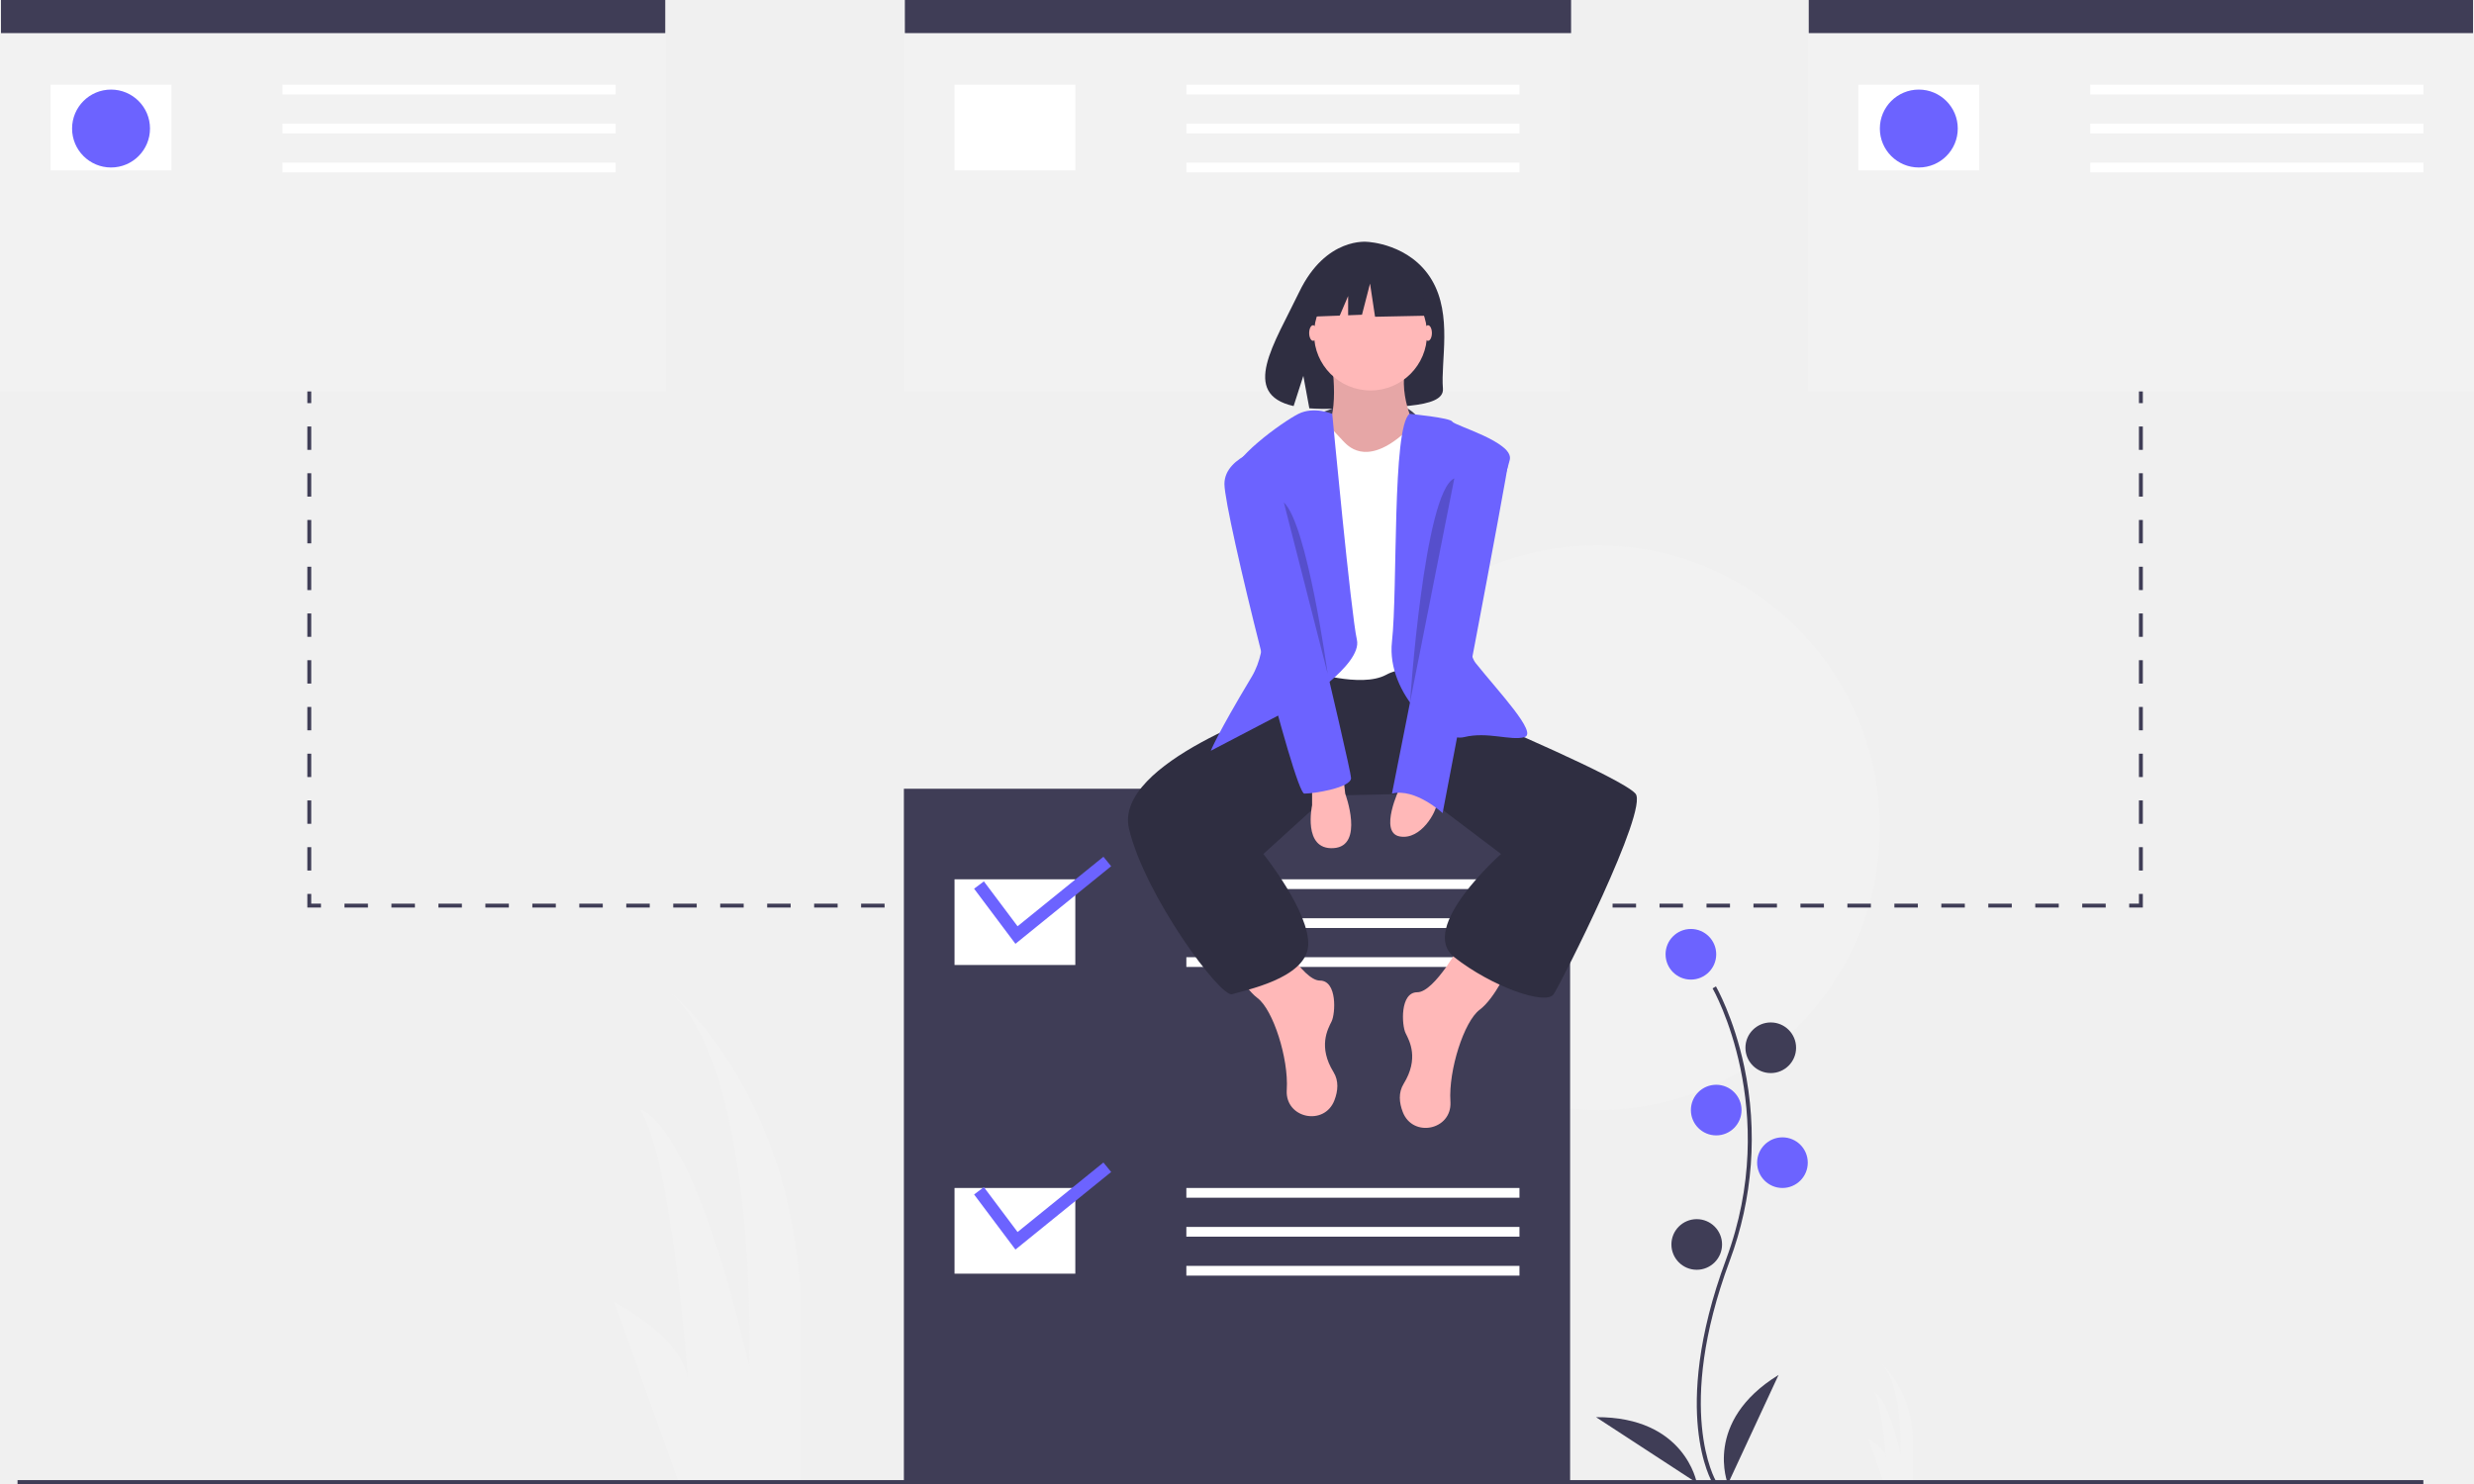
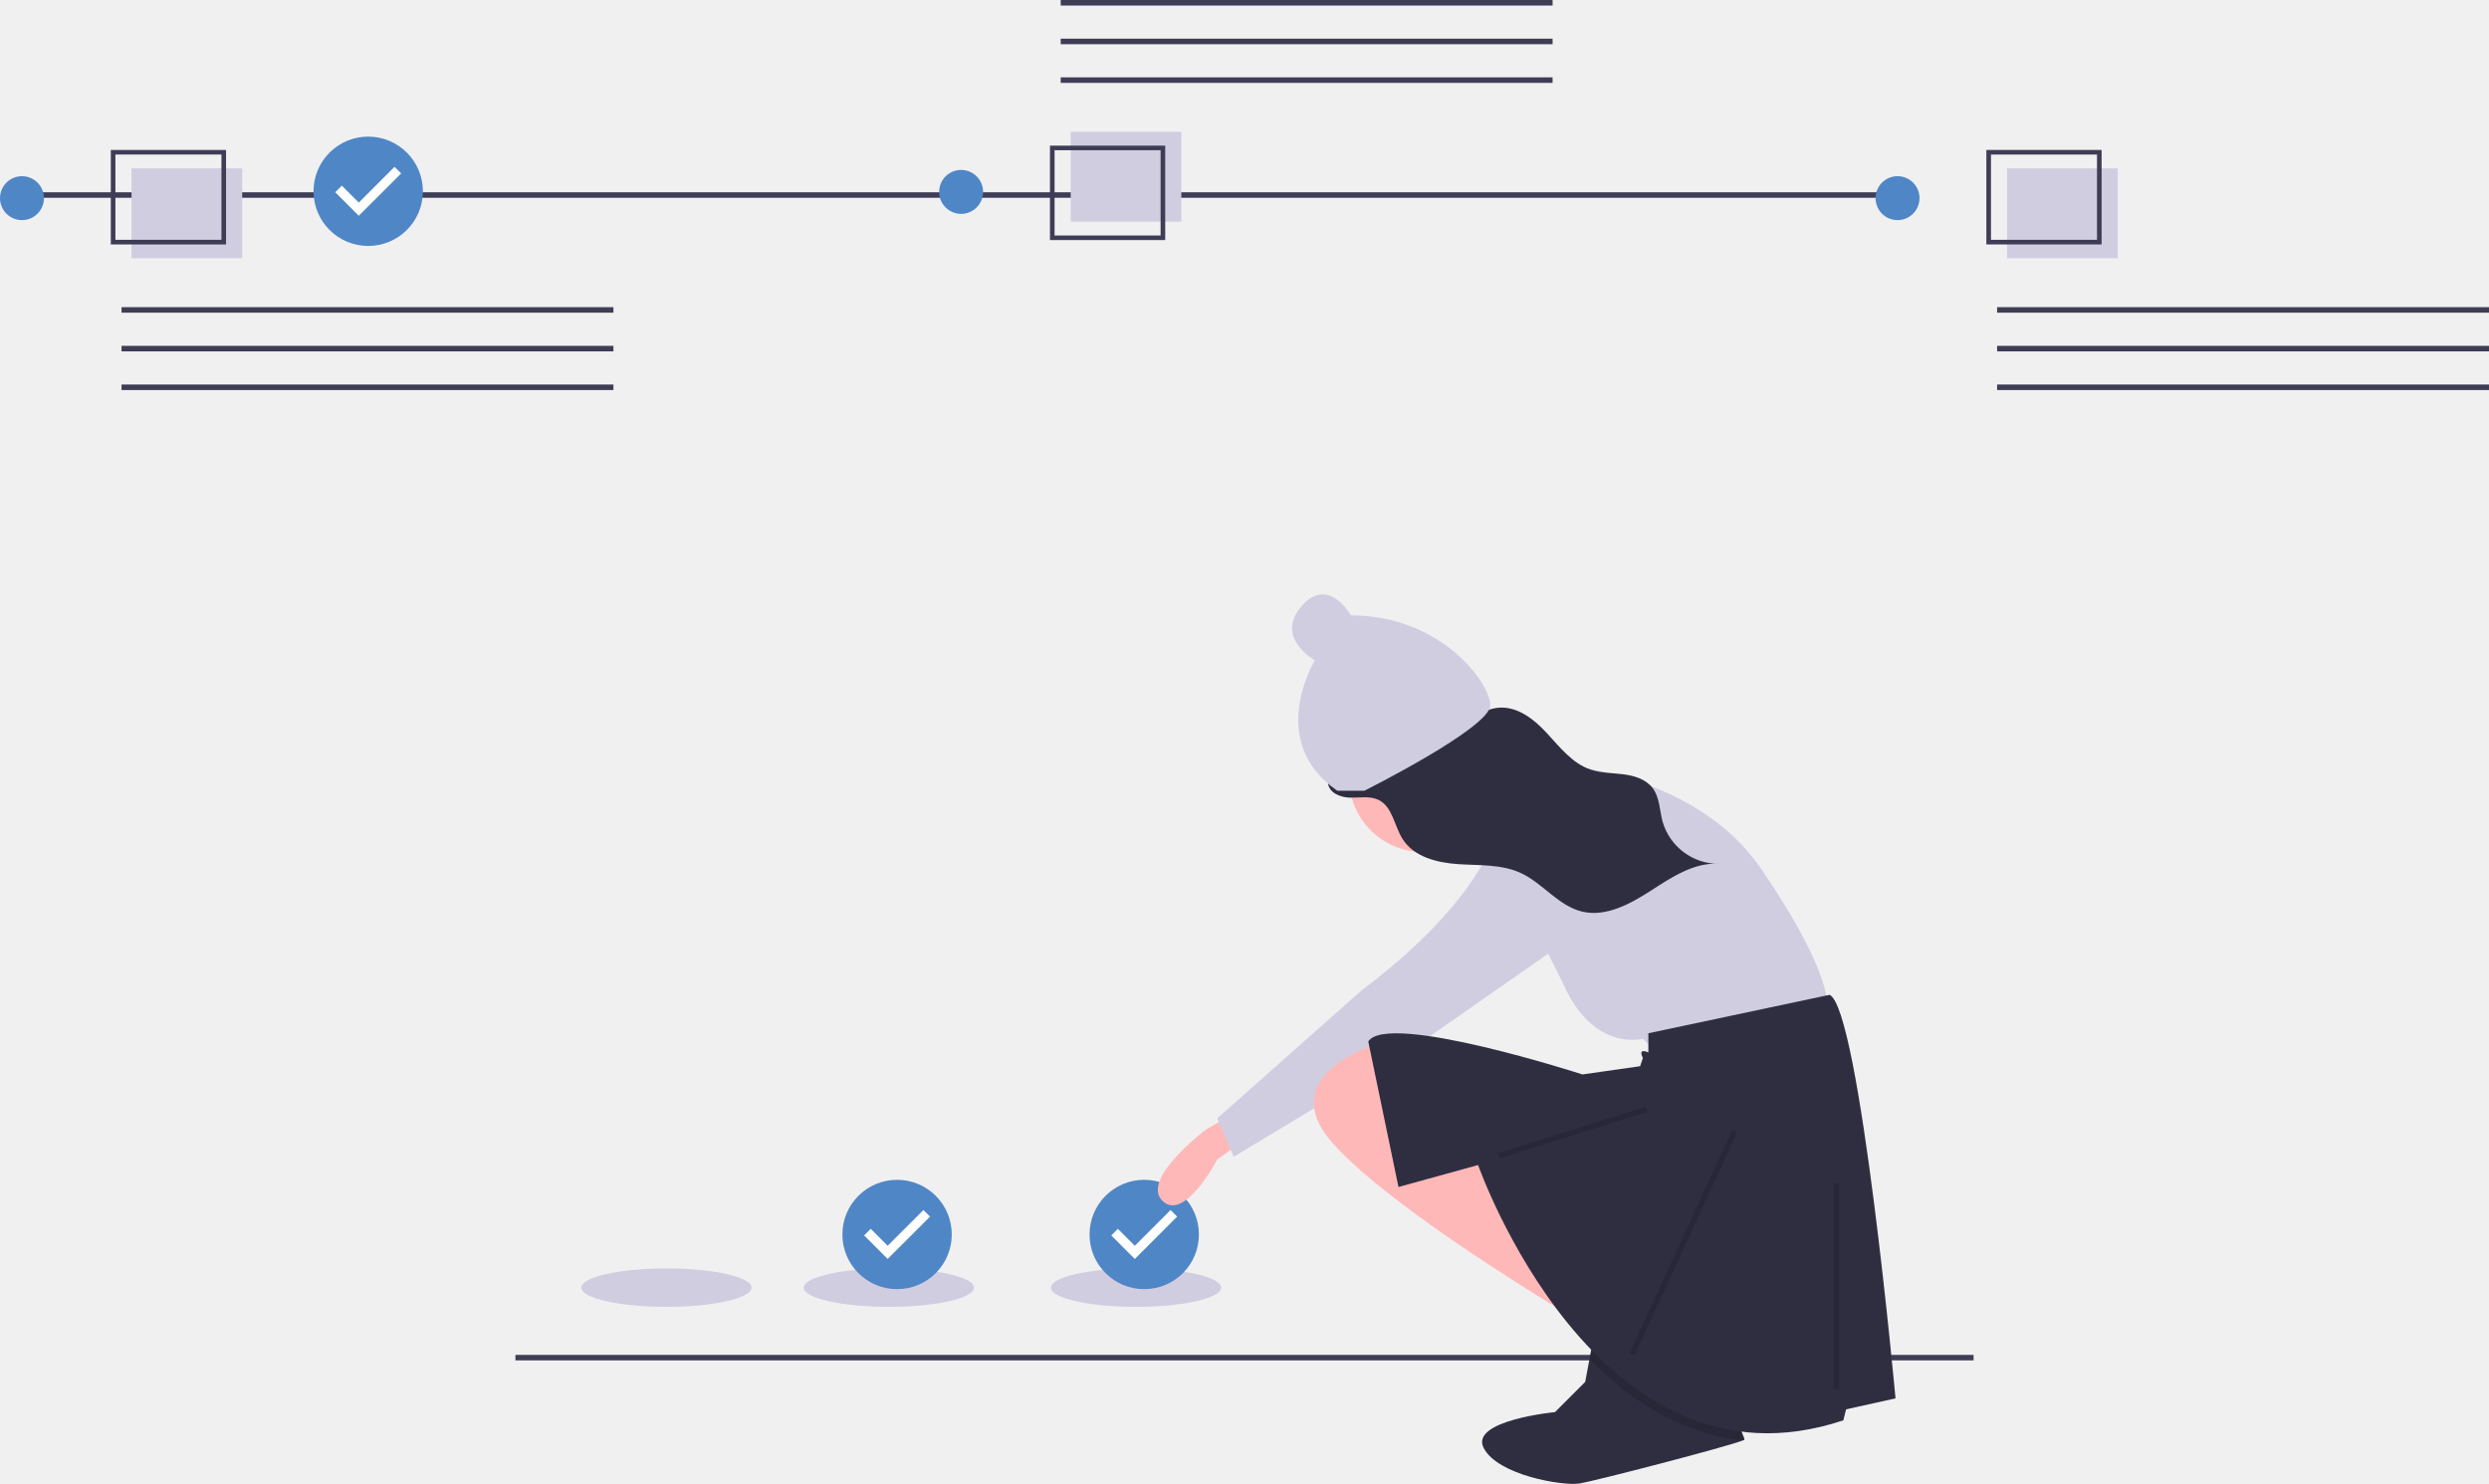
- <svg xmlns="http://www.w3.org/2000/svg" id="b07e7c8b-ffb9-458f-9d0a-e368c1cfe139" data-name="Layer 1" width="1020" height="612" viewBox="0 0 1020 612">
-   <path d="M569.759,855.197l-26.492-74.178s29.142,14.571,30.466,33.115c0,0-6.623-92.723-19.869-112.592,0,0,21.194,2.649,45.037,105.969,0,0,3.974-119.215-31.791-153.655,0,0,49.011,39.738,52.985,125.838v75.503Z" transform="translate(-290 -244)" fill="#f2f2f2" />
-   <path d="M1066.59,855.197l-6.37-17.835s7.007,3.503,7.325,7.962c0,0-1.592-22.294-4.777-27.072,0,0,5.096.637,10.829,25.479,0,0,.955-28.664-7.644-36.945,0,0,11.784,9.555,12.74,30.257v18.154Z" transform="translate(-290 -244)" fill="#f2f2f2" />
-   <circle cx="658.583" cy="341.339" r="116.457" fill="#f2f2f2" />
-   <rect y="8.835" width="274.677" height="152.598" fill="#f2f2f2" />
-   <rect x="372.661" y="8.835" width="274.677" height="152.598" fill="#f2f2f2" />
-   <rect x="745.323" y="8.835" width="274.677" height="152.598" fill="#f2f2f2" />
-   <path d="M996.086,855.616c-.184-.301-4.53-7.558-6.037-22.626-1.382-13.825-.493-37.127,11.592-69.632,22.894-61.578-5.276-111.263-5.564-111.758l1.39-.806c.073.125,7.342,12.793,11.636,32.964a143.813,143.813,0,0,1-5.956,80.16c-22.855,61.473-5.864,90.574-5.689,90.861Z" transform="translate(-290 -244)" fill="#3f3d56" />
-   <circle cx="697.134" cy="393.543" r="10.441" fill="#6c63ff" />
-   <circle cx="730.063" cy="432.094" r="10.441" fill="#3f3d56" />
-   <circle cx="707.575" cy="457.795" r="10.441" fill="#6c63ff" />
-   <circle cx="734.882" cy="479.48" r="10.441" fill="#6c63ff" />
-   <circle cx="699.543" cy="513.213" r="10.441" fill="#3f3d56" />
-   <path d="M1002.394,856s-10.441-25.701,20.882-44.976Z" transform="translate(-290 -244)" fill="#3f3d56" />
-   <path d="M989.553,855.534s-4.752-27.331-41.53-27.096Z" transform="translate(-290 -244)" fill="#3f3d56" />
-   <rect x="0.402" width="273.874" height="13.654" fill="#3f3d56" />
-   <rect x="373.063" width="274.677" height="13.654" fill="#3f3d56" />
-   <rect x="745.724" width="273.874" height="13.654" fill="#3f3d56" />
-   <rect x="20.882" y="34.937" width="49.795" height="35.339" fill="#fff" />
-   <rect x="116.457" y="34.937" width="137.339" height="4.016" fill="#fff" />
-   <rect x="116.457" y="51" width="137.339" height="4.016" fill="#fff" />
-   <rect x="116.457" y="67.063" width="137.339" height="4.016" fill="#fff" />
-   <rect x="393.543" y="34.937" width="49.795" height="35.339" fill="#fff" />
-   <rect x="489.118" y="34.937" width="137.339" height="4.016" fill="#fff" />
-   <rect x="489.118" y="51" width="137.339" height="4.016" fill="#fff" />
-   <rect x="489.118" y="67.063" width="137.339" height="4.016" fill="#fff" />
-   <rect x="766.205" y="34.937" width="49.795" height="35.339" fill="#fff" />
-   <rect x="861.78" y="34.937" width="137.339" height="4.016" fill="#fff" />
-   <rect x="861.78" y="51" width="137.339" height="4.016" fill="#fff" />
-   <rect x="861.78" y="67.063" width="137.339" height="4.016" fill="#fff" />
-   <circle cx="45.78" cy="53.008" r="16.063" fill="#6c63ff" />
-   <circle cx="791.102" cy="53.008" r="16.063" fill="#6c63ff" />
-   <rect x="126.714" y="161.433" width="1.606" height="4.819" fill="#3f3d56" />
-   <path d="M418.32,603.008h-1.606v-9.638h1.606Zm0-19.276h-1.606v-9.638h1.606Zm0-19.276h-1.606V554.819h1.606Zm0-19.276h-1.606v-9.638h1.606Zm0-19.276h-1.606v-9.638h1.606Zm0-19.276h-1.606v-9.638h1.606Zm0-19.276h-1.606v-9.638h1.606Zm0-19.276h-1.606v-9.638h1.606Zm0-19.276h-1.606v-9.638h1.606Zm0-19.276h-1.606v-9.638h1.606Z" transform="translate(-290 -244)" fill="#3f3d56" />
-   <polygon points="132.336 374.268 126.714 374.268 126.714 368.646 128.32 368.646 128.32 372.661 132.336 372.661 132.336 374.268" fill="#3f3d56" />
-   <path d="M1158.161,618.268h-9.682v-1.606h9.682Zm-19.363,0h-9.682v-1.606h9.682Zm-19.363,0h-9.682v-1.606h9.682Zm-19.364,0H1090.388v-1.606h9.682Zm-19.363,0h-9.682v-1.606h9.682Zm-19.364,0h-9.682v-1.606h9.682Zm-19.363,0h-9.682v-1.606h9.682Zm-19.364,0h-9.682v-1.606h9.682Zm-19.363,0h-9.682v-1.606h9.682Zm-19.364,0H974.205v-1.606h9.682Zm-19.363,0h-9.682v-1.606h9.682Zm-19.364,0h-9.682v-1.606h9.682Zm-19.363,0h-9.682v-1.606h9.682Zm-19.364,0h-9.682v-1.606h9.682Zm-19.363,0H877.385v-1.606H887.068Zm-19.364,0h-9.682v-1.606h9.682Zm-19.363,0h-9.682v-1.606h9.682Zm-19.364,0h-9.682v-1.606h9.682Zm-19.363,0h-9.682v-1.606h9.682Zm-19.364,0h-9.682v-1.606h9.682Zm-19.364,0h-9.682v-1.606H770.885Zm-19.364,0h-9.682v-1.606h9.682Zm-19.364,0h-9.682v-1.606h9.682Zm-19.364,0h-9.682v-1.606h9.682Zm-19.364,0h-9.682v-1.606h9.682Zm-19.364,0H664.384v-1.606h9.682Zm-19.364,0H645.02v-1.606h9.682Zm-19.364,0h-9.682v-1.606h9.682Zm-19.364,0h-9.682v-1.606h9.682Zm-19.364,0h-9.682v-1.606h9.682Zm-19.364,0h-9.682v-1.606h9.682Zm-19.364,0h-9.682v-1.606h9.682Zm-19.364,0H528.837v-1.606h9.682Zm-19.364,0h-9.682v-1.606h9.682Zm-19.364,0h-9.682v-1.606h9.682Zm-19.364,0h-9.682v-1.606h9.682Zm-19.364,0h-9.682v-1.606h9.682Zm-19.364,0h-9.682v-1.606H441.7Z" transform="translate(-290 -244)" fill="#3f3d56" />
-   <polygon points="883.465 374.268 877.843 374.268 877.843 372.661 881.858 372.661 881.858 368.646 883.465 368.646 883.465 374.268" fill="#3f3d56" />
-   <path d="M1173.465,603.008h-1.606v-9.638h1.606Zm0-19.276h-1.606v-9.638h1.606Zm0-19.276h-1.606V554.819h1.606Zm0-19.276h-1.606v-9.638h1.606Zm0-19.276h-1.606v-9.638h1.606Zm0-19.276h-1.606v-9.638h1.606Zm0-19.276h-1.606v-9.638h1.606Zm0-19.276h-1.606v-9.638h1.606Zm0-19.276h-1.606v-9.638h1.606Zm0-19.276h-1.606v-9.638h1.606Z" transform="translate(-290 -244)" fill="#3f3d56" />
-   <rect x="881.858" y="161.433" width="1.606" height="4.819" fill="#3f3d56" />
-   <rect x="372.661" y="325.276" width="274.677" height="285.921" fill="#3f3d56" />
-   <rect x="393.543" y="362.622" width="49.795" height="35.339" fill="#fff" />
-   <rect x="489.118" y="362.622" width="137.339" height="4.016" fill="#fff" />
-   <rect x="489.118" y="378.685" width="137.339" height="4.016" fill="#fff" />
-   <rect x="489.118" y="394.748" width="137.339" height="4.016" fill="#fff" />
-   <rect x="393.543" y="489.921" width="49.795" height="35.339" fill="#fff" />
-   <rect x="489.118" y="489.921" width="137.339" height="4.016" fill="#fff" />
-   <rect x="489.118" y="505.984" width="137.339" height="4.016" fill="#fff" />
-   <rect x="489.118" y="522.047" width="137.339" height="4.016" fill="#fff" />
-   <polygon points="418.652 389.229 401.607 366.503 405.645 363.475 419.53 381.989 454.923 353.324 458.119 357.23 418.652 389.229" fill="#6c63ff" />
-   <polygon points="418.652 515.324 401.607 492.598 405.645 489.57 419.53 508.083 454.923 479.418 458.119 483.325 418.652 515.324" fill="#6c63ff" />
-   <rect x="7.228" y="610.394" width="991.89" height="1.606" fill="#3f3d56" />
-   <path d="M834.574,414.268s26.504-11.549,38.953.651S840.196,423.102,834.574,414.268Z" transform="translate(-290 -244)" fill="#3f3d56" />
-   <path d="M880.339,359.497c-8.907-15.05-26.528-15.751-26.528-15.751s-17.171-2.196-28.186,20.725c-10.267,21.364-24.437,41.992-2.281,46.993l4.002-12.456,2.478,13.383a86.686,86.686,0,0,0,9.48.162c23.727-.766,46.323.224,45.595-8.29C883.932,392.945,888.909,373.978,880.339,359.497Z" transform="translate(-290 -244)" fill="#2f2e41" />
-   <path d="M892.802,632.323s-11.244,20.882-18.472,20.882-6.425,13.654-4.819,16.866,5.622,10.441-.803,20.882c-2.244,3.647-1.843,7.784-.37,11.624,4.126,10.758,20.178,7.499,19.666-4.012q-.008-.19-.021-.383c-.803-12.85,5.622-32.929,12.047-37.748s12.047-17.669,12.047-17.669Z" transform="translate(-290 -244)" fill="#ffb8b8" />
-   <path d="M815.7,627.504s11.244,20.882,18.472,20.882,6.425,13.654,4.819,16.866-5.622,10.441.803,20.882c2.244,3.647,1.843,7.784.37,11.624-4.126,10.758-20.178,7.499-19.666-4.012q.008-.19.021-.383c.803-12.85-5.622-32.929-12.047-37.748s-12.047-17.669-12.047-17.669Z" transform="translate(-290 -244)" fill="#ffb8b8" />
-   <path d="M824.534,524.701l-4.819,10.441s-70.677,23.291-64.252,50.598,37.748,69.874,42.567,68.268,30.52-6.425,31.323-20.079-18.472-37.748-18.472-37.748l26.504-24.094,38.568-.803L908.865,596.181s-34.535,30.52-19.276,42.567,37.748,20.079,40.961,15.26,39.354-76.299,33.732-82.724-62.646-30.52-62.646-30.52l-15.26-21.685-59.433-3.213Z" transform="translate(-290 -244)" fill="#2f2e41" />
-   <path d="M838.991,392.181s4.016,26.504-4.016,29.717,16.063,16.866,16.063,16.866H864.692l8.835-18.472s-8.031-14.457-3.213-28.11S838.991,392.181,838.991,392.181Z" transform="translate(-290 -244)" fill="#ffb8b8" />
-   <path d="M838.991,392.181s4.016,26.504-4.016,29.717,16.063,16.866,16.063,16.866H864.692l8.835-18.472s-8.031-14.457-3.213-28.11S838.991,392.181,838.991,392.181Z" transform="translate(-290 -244)" opacity="0.1" />
-   <path d="M833.369,414.669s8.835,9.638,10.441,11.244,8.835,10.441,24.094-2.409,16.866,2.409,16.866,2.409v96.378s-12.85-5.622-23.291,0-32.126-1.606-32.126-1.606l-4.016-99.591Z" transform="translate(-290 -244)" fill="#fff" />
-   <path d="M839.269,414.669s-7.506-3.213-13.931,0-28.913,19.276-27.307,26.504S820.519,499,806.062,523.094s-16.866,30.52-16.866,30.52l35.339-18.472s27.307-16.866,24.898-27.307S839.269,414.669,839.269,414.669Z" transform="translate(-290 -244)" fill="#6c63ff" />
-   <path d="M871.127,414.669s16.857,1.606,17.66,3.213,25.299,8.433,23.693,15.661-23.693,71.882-14.055,83.929,25.701,28.913,20.079,30.52-15.26-2.409-24.898,0-32.126-17.669-29.717-39.354S863.908,420.291,871.127,414.669Z" transform="translate(-290 -244)" fill="#6c63ff" />
-   <path d="M830.96,568.071v8.031s-4.016,18.472,8.835,17.669,4.819-22.488,4.819-22.488l-.803-7.228Z" transform="translate(-290 -244)" fill="#ffb8b8" />
-   <path d="M867.101,568.874s-8.835,18.472,0,20.079,15.26-10.441,15.26-13.654S867.101,568.874,867.101,568.874Z" transform="translate(-290 -244)" fill="#ffb8b8" />
-   <ellipse cx="588.747" cy="137.339" rx="1.606" ry="3.213" fill="#ffb8b8" />
-   <ellipse cx="541.361" cy="137.339" rx="1.606" ry="3.213" fill="#ffb8b8" />
-   <path d="M892.802,425.11s20.079,0,19.276,8.031S884.771,579.315,884.771,579.315s-11.244-10.441-20.882-8.031Z" transform="translate(-290 -244)" fill="#6c63ff" />
-   <path d="M814.897,427.52s-20.079,4.016-20.079,16.063,28.913,127.701,32.929,127.701,19.276-2.409,19.276-6.425S814.897,427.52,814.897,427.52Z" transform="translate(-290 -244)" fill="#6c63ff" />
-   <path d="M819.314,451.213l18.071,70.67S828.952,460.047,819.314,451.213Z" transform="translate(-290 -244)" opacity="0.2" />
-   <path d="M889.603,441.283l-18.276,92.397S877.168,446.613,889.603,441.283Z" transform="translate(-290 -244)" opacity="0.2" />
-   <circle cx="565.054" cy="137.74" r="23.291" fill="#ffb8b8" />
-   <polygon points="586.401 114.046 568.992 104.927 544.951 108.657 539.977 130.626 552.359 130.15 555.818 122.079 555.818 130.017 561.531 129.797 564.847 116.947 566.92 130.626 587.23 130.212 586.401 114.046" fill="#2f2e41" />
+ <svg xmlns="http://www.w3.org/2000/svg" id="ab03870f-e999-49c0-989a-dd3dcf1198ff" data-name="Layer 1" width="906.388" height="540.529" viewBox="0 0 906.388 540.529">
+   <rect x="2.103" y="70.04" width="690" height="2" fill="#3f3d56" />
+   <rect x="44.261" y="111.89" width="179.127" height="2.013" fill="#3f3d56" />
+   <rect x="44.261" y="125.978" width="179.127" height="2.013" fill="#3f3d56" />
+   <rect x="44.261" y="140.067" width="179.127" height="2.013" fill="#3f3d56" />
+   <rect x="47.904" y="61.336" width="40.29" height="32.736" fill="#d0cde1" />
+   <path d="M229.125,268.771h-41.969V234.356h41.969Zm-40.29-1.679H227.446V236.035H188.834Z" transform="translate(-146.8061 -179.7356)" fill="#3f3d56" />
+   <circle cx="8" cy="72.179" r="8" fill="#4f86c6" />
+   <rect x="727.261" y="111.89" width="179.127" height="2.013" fill="#3f3d56" />
+   <rect x="727.261" y="125.978" width="179.127" height="2.013" fill="#3f3d56" />
+   <rect x="727.261" y="140.067" width="179.127" height="2.013" fill="#3f3d56" />
+   <rect x="730.904" y="61.336" width="40.29" height="32.736" fill="#d0cde1" />
+   <path d="M912.125,268.771h-41.969V234.356h41.969Zm-40.29-1.679H910.446V236.035H871.834Z" transform="translate(-146.8061 -179.7356)" fill="#3f3d56" />
+   <circle cx="691" cy="72.179" r="8" fill="#4f86c6" />
+   <rect x="386.261" y="28.177" width="179.127" height="2.013" fill="#3f3d56" />
+   <rect x="386.261" y="14.089" width="179.127" height="2.013" fill="#3f3d56" />
+   <rect x="386.261" width="179.127" height="2.013" fill="#3f3d56" />
+   <rect x="389.904" y="48.008" width="40.29" height="32.736" fill="#d0cde1" />
+   <path d="M571.125,267.195h-41.969V232.78h41.969Zm-40.29-1.679H569.446V234.459H530.834Z" transform="translate(-146.8061 -179.7356)" fill="#3f3d56" />
+   <circle cx="350" cy="69.901" r="8" fill="#4f86c6" />
+   <circle cx="134.102" cy="70.04" r="18" fill="#fff" />
+   <path d="M280.893,229.501a19.913,19.913,0,1,0,19.913,19.913A19.913,19.913,0,0,0,280.893,229.501Zm-3.435,28.825-8.566-8.566,2.403-2.403,6.171,6.171L290.491,240.503l2.403,2.403Z" transform="translate(-146.8061 -179.7356)" fill="#4f86c6" />
+   <ellipse cx="413.694" cy="469.04" rx="31" ry="7" fill="#d0cde1" />
+   <circle cx="416.694" cy="450.04" r="18" fill="#fff" />
+   <path d="M563.484,609.501a19.913,19.913,0,1,0,19.913,19.913A19.913,19.913,0,0,0,563.484,609.501Zm-3.435,28.825-8.566-8.566,2.403-2.403,6.171,6.171L573.082,620.503l2.403,2.403Z" transform="translate(-146.8061 -179.7356)" fill="#4f86c6" />
+   <ellipse cx="242.694" cy="469.04" rx="31" ry="7" fill="#d0cde1" />
+   <ellipse cx="323.694" cy="469.04" rx="31" ry="7" fill="#d0cde1" />
+   <circle cx="326.694" cy="450.04" r="18" fill="#fff" />
+   <path d="M473.484,609.501a19.913,19.913,0,1,0,19.913,19.913A19.913,19.913,0,0,0,473.484,609.501Zm-3.435,28.825-8.566-8.566,2.403-2.403,6.171,6.171L483.082,620.503l2.403,2.403Z" transform="translate(-146.8061 -179.7356)" fill="#4f86c6" />
+   <rect x="187.694" y="493.54" width="531" height="2" fill="#3f3d56" />
+   <path d="M782.07,704.115c0,.06-.19.16-.54.3-5.65,2.3-53.81,14.76-59.46,15.7-6,1-30-3-35-13s26-13,26-13l11-11,1.56-8.33,1.44-7.67,48,21S782.07,703.115,782.07,704.115Z" transform="translate(-146.8061 -179.7356)" fill="#2f2e41" />
+   <path d="M593.071,587.116l-7,4s-24,18-16,26,20-15,20-15l7-5Z" transform="translate(-146.8061 -179.7356)" fill="#ffb8b8" />
+   <circle cx="518.265" cy="283.38" r="27" fill="#ffb8b8" />
+   <path d="M683.071,454.116s33,9,36,8l-10,36s-28-19-33-19Z" transform="translate(-146.8061 -179.7356)" fill="#ffb8b8" />
+   <path d="M692.071,490.116s15-32,19-32,53,3,77,38,24,48,24,48l-65,16-2-2s-18,5-29-20Z" transform="translate(-146.8061 -179.7356)" fill="#d0cde1" />
+   <path d="M719.071,476.116s-20-2-34,21-42,43-42,43l-53,47,6,14,63-38,73-51S744.071,482.116,719.071,476.116Z" transform="translate(-146.8061 -179.7356)" fill="#d0cde1" />
+   <path d="M727.07,585.115l-5,76s-5.84-3.44-14.66-8.93c-21.25-13.23-59.79-38.4-75.34-56.07-17.97-20.42,4.1-31.51,12.78-34.87,1.95-.76,3.22-1.13,3.22-1.13Z" transform="translate(-146.8061 -179.7356)" fill="#ffb8b8" />
+   <path d="M782.07,704.115c0,.06-.19.16-.54.3-22.64-2.33-41.24-14.57-55.9-29.63l1.44-7.67,48,21S782.07,703.115,782.07,704.115Z" transform="translate(-146.8061 -179.7356)" opacity="0.15" />
+   <path d="M747.071,556.116v7s-4-2-2,2l-1,3-21,3s-71-23-78-12l11,53,29-8s43,123,133,93l1-4,18-4s-13-142-24-147Z" transform="translate(-146.8061 -179.7356)" fill="#2f2e41" />
+   <line x1="668.694" y1="431.04" x2="668.694" y2="506.04" fill="none" stroke="#000" stroke-miterlimit="10" stroke-width="2" opacity="0.15" />
+   <line x1="545.694" y1="421.04" x2="599.694" y2="404.04" fill="none" stroke="#000" stroke-miterlimit="10" stroke-width="2" opacity="0.15" />
+   <line x1="594.265" y1="493.505" x2="631.694" y2="412.04" fill="none" stroke="#000" stroke-miterlimit="10" stroke-width="2" opacity="0.15" />
+   <path d="M677.907,444.666c4.571-2.949,9.094-6.593,14.434-7.116,7.007-.686,13.12,4.204,17.835,9.31s9.224,10.962,15.819,13.195c3.833,1.297,8.006,1.222,12.038,1.739s8.249,1.827,10.654,5.081c2.512,3.399,2.462,8.053,3.571,12.172a21.222,21.222,0,0,0,20.322,15.346c-8.833-.556-16.979,4.857-24.552,9.747s-16.351,9.667-24.941,7.692c-8.759-2.014-14.446-10.426-22.591-14.147-6.963-3.181-15.035-2.663-22.732-3.178s-16.076-2.642-20.186-9.124c-3.033-4.783-3.638-11.705-8.689-14.23-3.124-1.562-6.889-.8-10.415-.863s-7.651-1.705-8.057-5.229c9.078-4.954,18.068-10.184,27.273-14.882C663.368,447.281,673.497,450.596,677.907,444.666Z" transform="translate(-146.8061 -179.7356)" fill="#2f2e41" />
+   <path d="M643.635,467.775S689.5,444.843,689.5,436.653s-18.018-32.76-50.779-32.76c0,0-8.19-14.742-18.018-3.276s4.914,19.656,4.914,19.656-18.018,29.484,8.19,47.503Z" transform="translate(-146.8061 -179.7356)" fill="#d0cde1" />
</svg>
